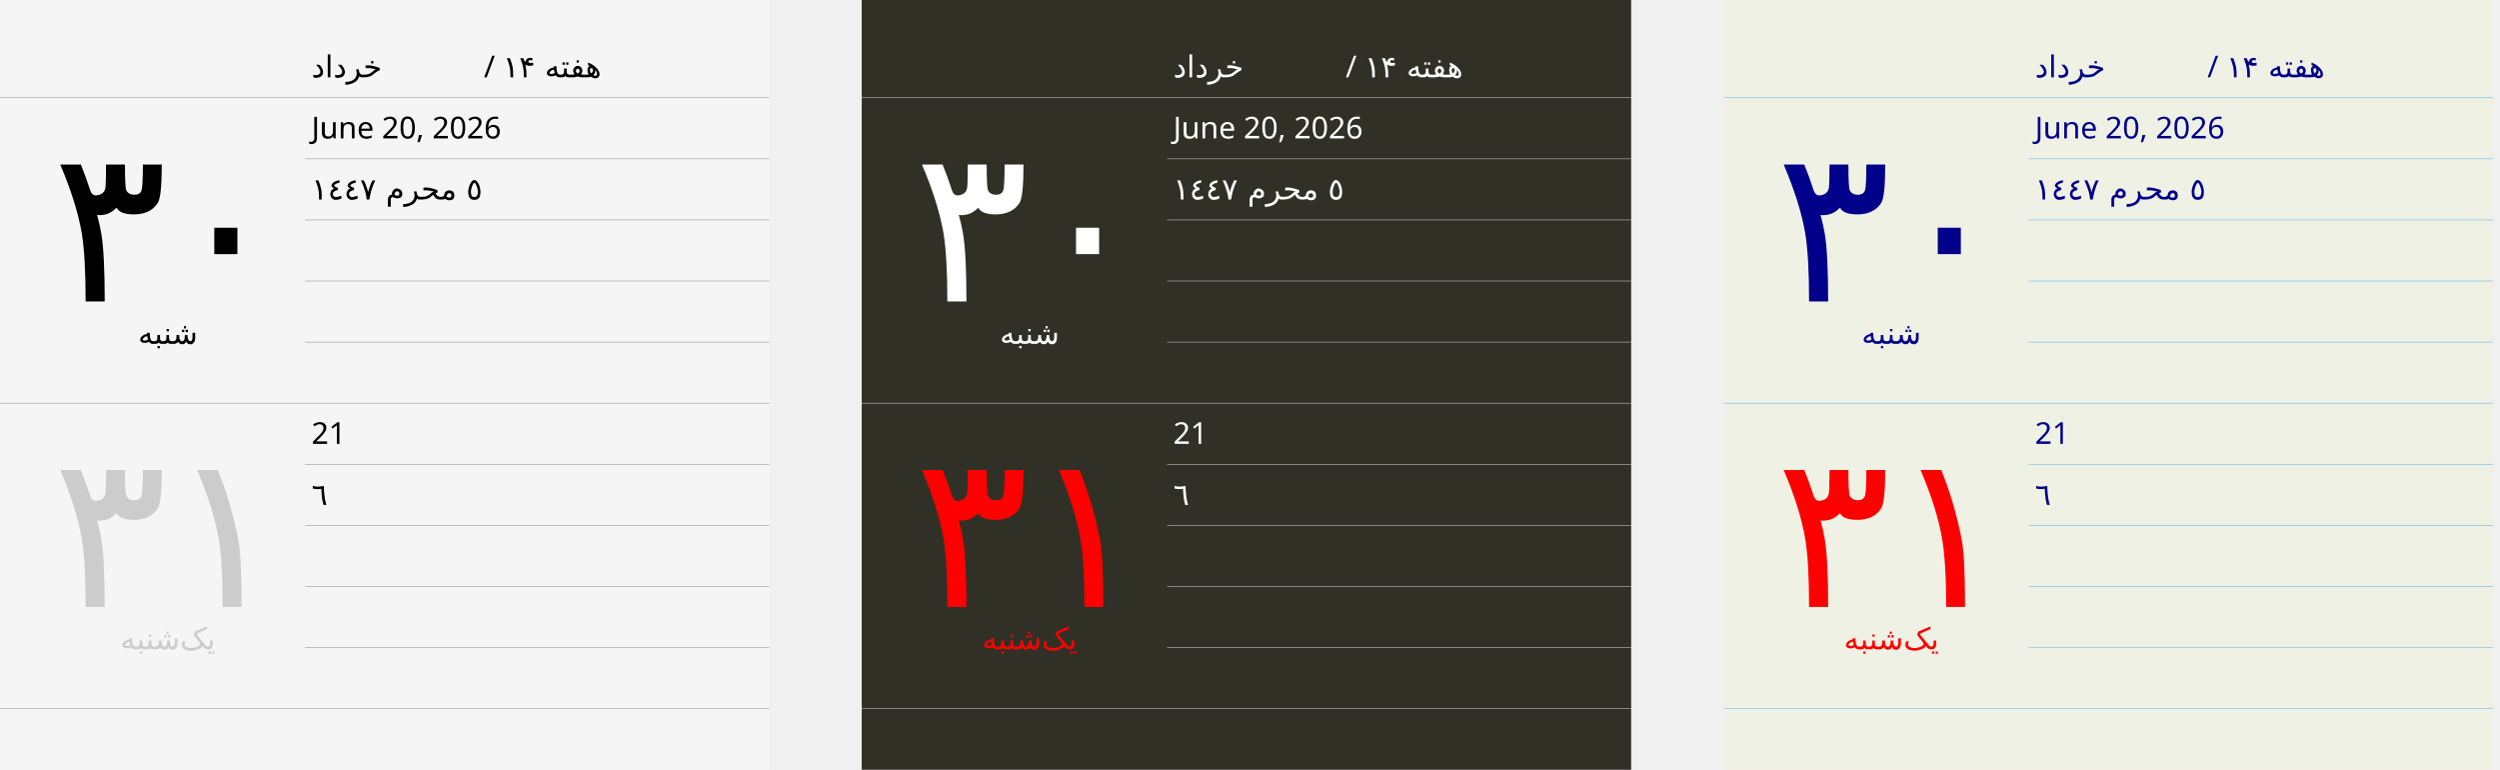
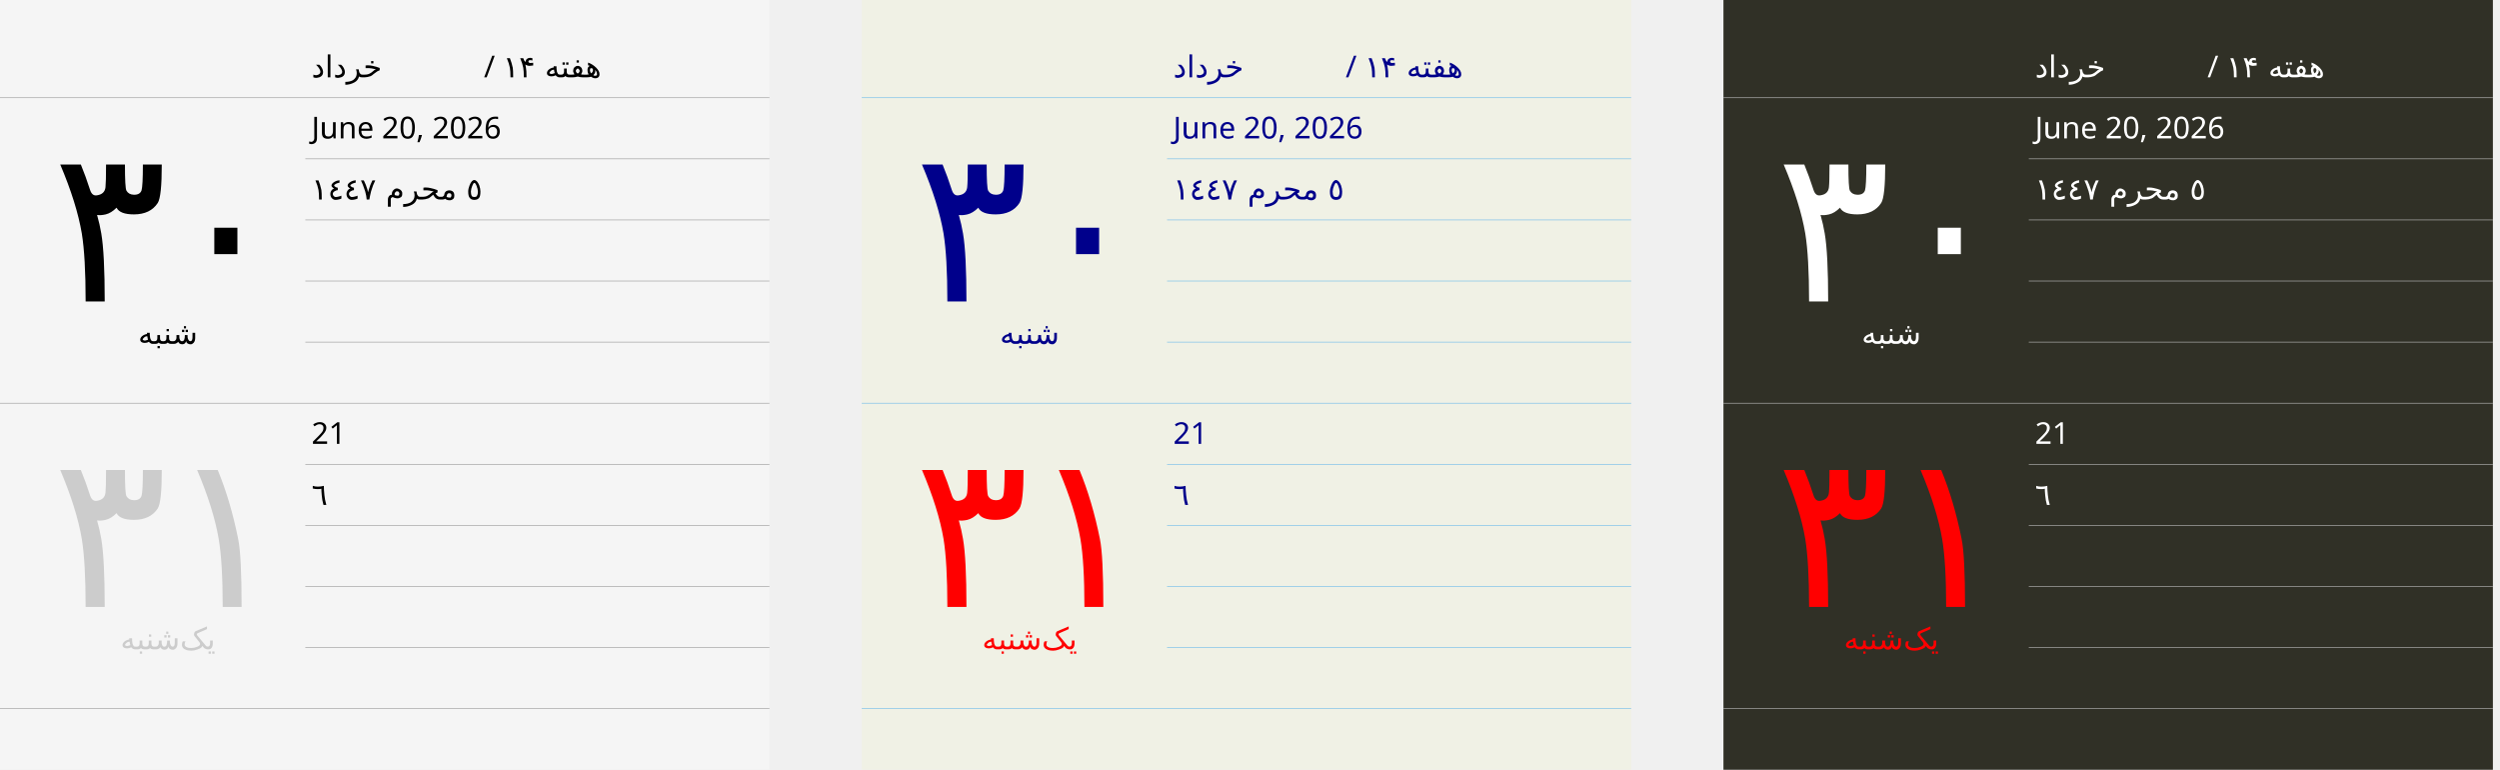
<svg xmlns="http://www.w3.org/2000/svg" viewBox="0 0 580 178.583" xml:space="preserve" version="1.1">
  <defs>
    <style type="text/css">
            .bmhgr-bg {
                fill: #303026;
                stroke: none;
            }

            .bmhgr-line {
                fill: none;
                stroke: #bbb;
                stroke-width: 0.05;
            }

            .bmhgr-firstCal {
                fill: white;
                stroke: None;
                font-family: "Anjoman", vazirmatn;
                font-weight: 100;
                font-size: 17.639px;
                text-anchor: middle;
            }

            .bmhgr-holiday {
                fill: #f00;
                stroke: None;
                font-family: "Anjoman", vazirmatn;
                font-weight: 100;
                font-size: 17.639px;
                text-anchor: middle;
            }

            .bmhgr-firstCalWeekdays {
                fill: white;
                stroke: None;
                font-family: "Anjoman", vazirmatn;
                font-weight: 200;
                font-size: 2.469px;
                text-anchor: middle;
            }

            .bmhgr-firstCalWeekdaysHoliday {
                fill: #f00;
                stroke: None;
                font-family: "Anjoman", vazirmatn;
                font-weight: 200;
                font-size: 2.469px;
                text-anchor: middle;
            }

            .bmhgr-secondCal {
                fill: white;
                stroke: None;
                font-family: "Anjoman", vazirmatn;
                font-weight: 100;
                font-size: 2.469px;
                text-anchor: start;
                direction: ltr;
            }

            .bmhgr-thirdCal {
                fill: white;
                stroke: None;
                font-family: "Anjoman", vazirmatn;
                font-weight: 100;
                font-size: 2.469px;
                text-anchor: end;
                direction: rtl;
            }

            .bmhgr-events {
                fill: white;
                stroke: None;
                font-family: "Anjoman", vazirmatn;
                font-weight: 200;
                font-size: 1.764px;
                text-anchor: start;
                direction: rtl;
            }

            .bmhgr-personalEvents {
                fill: white;
                stroke: None;
                font-family: "Anjoman", vazirmatn;
                font-weight: 200;
                font-size: 2.117px;
                text-anchor: start;
                direction: rtl;
            }

            .bmhgr-icon {
                fill: white;
                stroke: None;
            }

            .bmhgr-monthAndWeek {
                fill: white;
                stroke: None;
                font-family: "Anjoman", vazirmatn;
                font-weight: 300;
                font-size: 2.469px;
                text-anchor: end;
                direction: rtl;
            }

            .afsfe-bg {
                fill: #f5f5f5;
                stroke: none;
            }

            .afsfe-line {
                fill: none;
                stroke: #999;
                stroke-width: 0.05;
            }

            .afsfe-firstCal {
                fill: #000;
                stroke: None;
                font-family: "Anjoman", vazirmatn;
                font-weight: 100;
                font-size: 17.639px;
                text-anchor: middle;
            }

            .afsfe-holiday {
                fill: #ccc;
                stroke: None;
                font-family: "Anjoman", vazirmatn;
                font-weight: 100;
                font-size: 17.639px;
                text-anchor: middle;
            }

            .afsfe-firstCalWeekdays {
                fill: #000;
                stroke: None;
                font-family: "Anjoman", vazirmatn;
                font-weight: 200;
                font-size: 2.469px;
                text-anchor: middle;
            }

            .afsfe-firstCalWeekdaysHoliday {
                fill: #ccc;
                stroke: None;
                font-family: "Anjoman", vazirmatn;
                font-weight: 200;
                font-size: 2.469px;
                text-anchor: middle;
            }

            .afsfe-secondCal {
                fill: #000;
                stroke: None;
                font-family: "Anjoman", vazirmatn;
                font-weight: 100;
                font-size: 2.469px;
                text-anchor: start;
                direction: ltr;
            }

            .afsfe-thirdCal {
                fill: #000;
                stroke: None;
                font-family: "Anjoman", vazirmatn;
                font-weight: 100;
                font-size: 2.469px;
                text-anchor: end;
                direction: rtl;
            }

            .afsfe-events {
                fill: #000;
                stroke: None;
                font-family: "Anjoman", vazirmatn;
                font-weight: 200;
                font-size: 1.764px;
                text-anchor: start;
                direction: rtl;
            }

            .afsfe-personalEvents {
                fill: #000;
                stroke: None;
                font-family: "Anjoman", vazirmatn;
                font-weight: 200;
                font-size: 2.117px;
                text-anchor: start;
                direction: rtl;
            }

            .afsfe-icon {
                fill: #000;
                stroke: None;
            }

            .afsfe-monthAndWeek {
                fill: #000;
                stroke: None;
                font-family: "Anjoman", vazirmatn;
                font-weight: 300;
                font-size: 2.469px;
                text-anchor: end;
                direction: rtl;
            }

            .szzim-bg {
                fill: #f0f1e5;
                stroke: none;
            }

            .szzim-line {
                fill: none;
                stroke: #6fbbea;
                stroke-width: 0.05;
            }

            .szzim-firstCal {
                fill: darkBlue;
                stroke: None;
                font-family: "Anjoman", vazirmatn;
                font-weight: 100;
                font-size: 17.639px;
                text-anchor: middle;
            }

            .szzim-holiday {
                fill: red;
                stroke: None;
                font-family: "Anjoman", vazirmatn;
                font-weight: 100;
                font-size: 17.639px;
                text-anchor: middle;
            }

            .szzim-firstCalWeekdays {
                fill: darkBlue;
                stroke: None;
                font-family: "Anjoman", vazirmatn;
                font-weight: 200;
                font-size: 2.469px;
                text-anchor: middle;
            }

            .szzim-firstCalWeekdaysHoliday {
                fill: red;
                stroke: None;
                font-family: "Anjoman", vazirmatn;
                font-weight: 200;
                font-size: 2.469px;
                text-anchor: middle;
            }

            .szzim-secondCal {
                fill: darkBlue;
                stroke: None;
                font-family: "Anjoman", vazirmatn;
                font-weight: 100;
                font-size: 2.469px;
                text-anchor: start;
                direction: ltr;
            }

            .szzim-thirdCal {
                fill: darkBlue;
                stroke: None;
                font-family: "Anjoman", vazirmatn;
                font-weight: 100;
                font-size: 2.469px;
                text-anchor: end;
                direction: rtl;
            }

            .szzim-events {
                fill: darkBlue;
                stroke: None;
                font-family: "Anjoman", vazirmatn;
                font-weight: 200;
                font-size: 1.764px;
                text-anchor: start;
                direction: rtl;
            }

            .szzim-personalEvents {
                fill: darkBlue;
                stroke: None;
                font-family: "Anjoman", vazirmatn;
                font-weight: 200;
                font-size: 2.117px;
                text-anchor: start;
                direction: rtl;
            }

            .szzim-icon {
                fill: darkBlue;
                stroke: None;
            }

            .szzim-monthAndWeek {
                fill: darkBlue;
                stroke: None;
                font-family: "Anjoman", vazirmatn;
                font-weight: 300;
                font-size: 2.469px;
                text-anchor: end;
                direction: rtl;
            }
        </style>
  </defs>
  <g>
    <rect x="0" y="0" width="63" height="63" class="afsfe-bg" transform="scale(2.83465)" />
    <line x1="0" y1="8" x2="63" y2="8" transform="scale(2.83465)" class="afsfe-line" />
    <line x1="25" y1="13" x2="63" y2="13" transform="scale(2.83465)" class="afsfe-line" />
    <line x1="25" y1="18" x2="63" y2="18" transform="scale(2.83465)" class="afsfe-line" />
    <line x1="25" y1="23" x2="63" y2="23" transform="scale(2.83465)" class="afsfe-line" />
    <line x1="25" y1="28" x2="63" y2="28" transform="scale(2.83465)" class="afsfe-line" />
    <line x1="0" y1="33" x2="63" y2="33" transform="scale(2.83465)" class="afsfe-line" />
    <line x1="25" y1="38" x2="63" y2="38" transform="scale(2.83465)" class="afsfe-line" />
    <line x1="25" y1="43" x2="63" y2="43" transform="scale(2.83465)" class="afsfe-line" />
    <line x1="25" y1="48" x2="63" y2="48" transform="scale(2.83465)" class="afsfe-line" />
    <line x1="25" y1="53" x2="63" y2="53" transform="scale(2.83465)" class="afsfe-line" />
    <line x1="0" y1="58" x2="63" y2="58" transform="scale(2.83465)" class="afsfe-line" />
    <text x="13.75" y="24.674" transform="scale(2.83465)" class="afsfe-firstCal">۳۰</text>
    <text x="13.75" y="28.144" transform="scale(2.83465)" class="afsfe-firstCalWeekdays">شنبه</text>
    <text x="13.75" y="49.674" transform="scale(2.83465)" class="afsfe-holiday">۳۱</text>
    <text x="13.75" y="53.144" transform="scale(2.83465)" class="afsfe-firstCalWeekdaysHoliday">یک‌شنبه</text>
    <text x="25.5" y="11.327" transform="scale(2.83465)" class="afsfe-secondCal">June 20, 2026</text>
    <text x="25.5" y="36.327" transform="scale(2.83465)" class="afsfe-secondCal">21</text>
    <text x="25.5" y="16.327" transform="scale(2.83465)" class="afsfe-thirdCal">٥ محرم ١٤٤٧</text>
    <text x="25.5" y="41.327" transform="scale(2.83465)" class="afsfe-thirdCal">٦</text>
    <text x="25.5" y="6.327" transform="scale(2.83465)" class="afsfe-monthAndWeek">هفته ۱۴ /
            خرداد</text>
  </g>
-   <g transform="translate(200)">
+   <g transform="translate(400)">
    <rect x="0" y="0" width="63" height="63" class="bmhgr-bg" transform="scale(2.83465)" />
    <line x1="0" y1="8" x2="63" y2="8" transform="scale(2.83465)" class="bmhgr-line" />
    <line x1="25" y1="13" x2="63" y2="13" transform="scale(2.83465)" class="bmhgr-line" />
    <line x1="25" y1="18" x2="63" y2="18" transform="scale(2.83465)" class="bmhgr-line" />
    <line x1="25" y1="23" x2="63" y2="23" transform="scale(2.83465)" class="bmhgr-line" />
    <line x1="25" y1="28" x2="63" y2="28" transform="scale(2.83465)" class="bmhgr-line" />
    <line x1="0" y1="33" x2="63" y2="33" transform="scale(2.83465)" class="bmhgr-line" />
    <line x1="25" y1="38" x2="63" y2="38" transform="scale(2.83465)" class="bmhgr-line" />
    <line x1="25" y1="43" x2="63" y2="43" transform="scale(2.83465)" class="bmhgr-line" />
    <line x1="25" y1="48" x2="63" y2="48" transform="scale(2.83465)" class="bmhgr-line" />
    <line x1="25" y1="53" x2="63" y2="53" transform="scale(2.83465)" class="bmhgr-line" />
    <line x1="0" y1="58" x2="63" y2="58" transform="scale(2.83465)" class="bmhgr-line" />
    <text x="13.75" y="24.674" transform="scale(2.83465)" class="bmhgr-firstCal">۳۰</text>
    <text x="13.75" y="28.144" transform="scale(2.83465)" class="bmhgr-firstCalWeekdays">شنبه</text>
    <text x="13.75" y="49.674" transform="scale(2.83465)" class="bmhgr-holiday">۳۱</text>
    <text x="13.75" y="53.144" transform="scale(2.83465)" class="bmhgr-firstCalWeekdaysHoliday">یک‌شنبه</text>
    <text x="25.5" y="11.327" transform="scale(2.83465)" class="bmhgr-secondCal">June 20, 2026</text>
    <text x="25.5" y="36.327" transform="scale(2.83465)" class="bmhgr-secondCal">21</text>
    <text x="25.5" y="16.327" transform="scale(2.83465)" class="bmhgr-thirdCal">٥ محرم ١٤٤٧</text>
    <text x="25.5" y="41.327" transform="scale(2.83465)" class="bmhgr-thirdCal">٦</text>
    <text x="25.5" y="6.327" transform="scale(2.83465)" class="bmhgr-monthAndWeek">هفته ۱۴ /
            خرداد</text>
  </g>
-   <g transform="translate(400)">
+   <g transform="translate(200)">
    <rect x="0" y="0" width="63" height="63" class="szzim-bg" transform="scale(2.83465)" />
    <line x1="0" y1="8" x2="63" y2="8" transform="scale(2.83465)" class="szzim-line" />
    <line x1="25" y1="13" x2="63" y2="13" transform="scale(2.83465)" class="szzim-line" />
    <line x1="25" y1="18" x2="63" y2="18" transform="scale(2.83465)" class="szzim-line" />
    <line x1="25" y1="23" x2="63" y2="23" transform="scale(2.83465)" class="szzim-line" />
    <line x1="25" y1="28" x2="63" y2="28" transform="scale(2.83465)" class="szzim-line" />
    <line x1="0" y1="33" x2="63" y2="33" transform="scale(2.83465)" class="szzim-line" />
    <line x1="25" y1="38" x2="63" y2="38" transform="scale(2.83465)" class="szzim-line" />
    <line x1="25" y1="43" x2="63" y2="43" transform="scale(2.83465)" class="szzim-line" />
    <line x1="25" y1="48" x2="63" y2="48" transform="scale(2.83465)" class="szzim-line" />
    <line x1="25" y1="53" x2="63" y2="53" transform="scale(2.83465)" class="szzim-line" />
    <line x1="0" y1="58" x2="63" y2="58" transform="scale(2.83465)" class="szzim-line" />
    <text x="13.75" y="24.674" transform="scale(2.83465)" class="szzim-firstCal">۳۰</text>
    <text x="13.75" y="28.144" transform="scale(2.83465)" class="szzim-firstCalWeekdays">شنبه</text>
    <text x="13.75" y="49.674" transform="scale(2.83465)" class="szzim-holiday">۳۱</text>
    <text x="13.75" y="53.144" transform="scale(2.83465)" class="szzim-firstCalWeekdaysHoliday">یک‌شنبه</text>
    <text x="25.5" y="11.327" transform="scale(2.83465)" class="szzim-secondCal">June 20, 2026</text>
    <text x="25.5" y="36.327" transform="scale(2.83465)" class="szzim-secondCal">21</text>
    <text x="25.5" y="16.327" transform="scale(2.83465)" class="szzim-thirdCal">٥ محرم ١٤٤٧</text>
    <text x="25.5" y="41.327" transform="scale(2.83465)" class="szzim-thirdCal">٦</text>
    <text x="25.5" y="6.327" transform="scale(2.83465)" class="szzim-monthAndWeek">هفته ۱۴ /
            خرداد</text>
  </g>
</svg>
